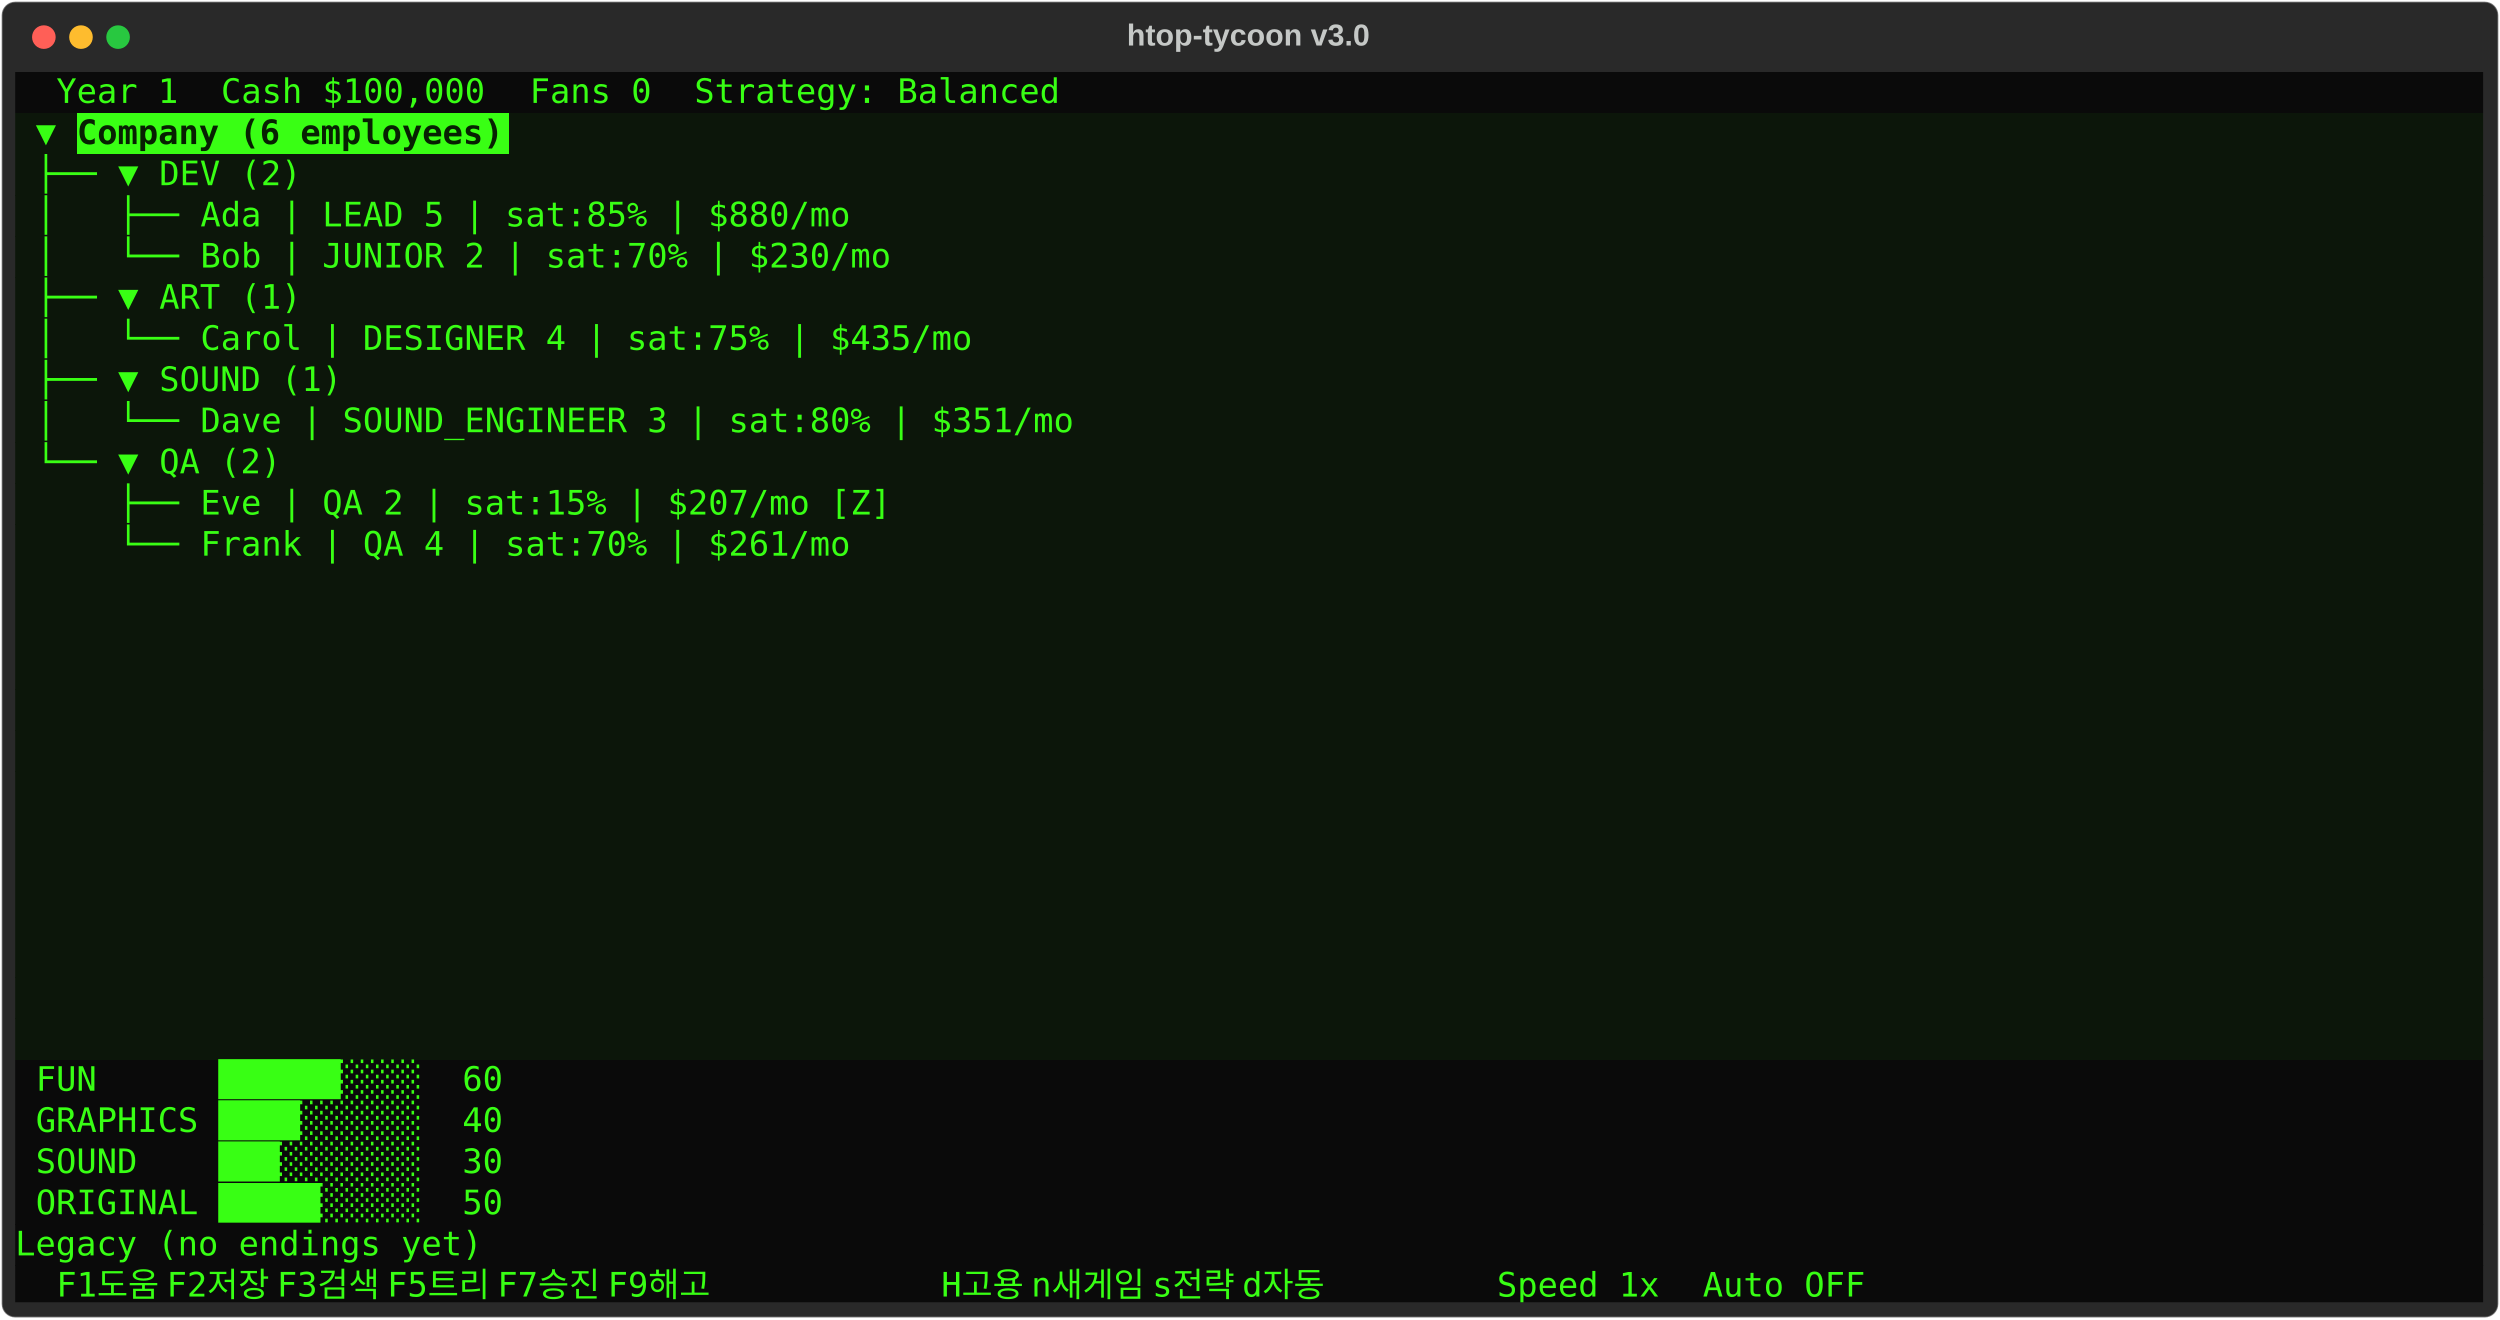
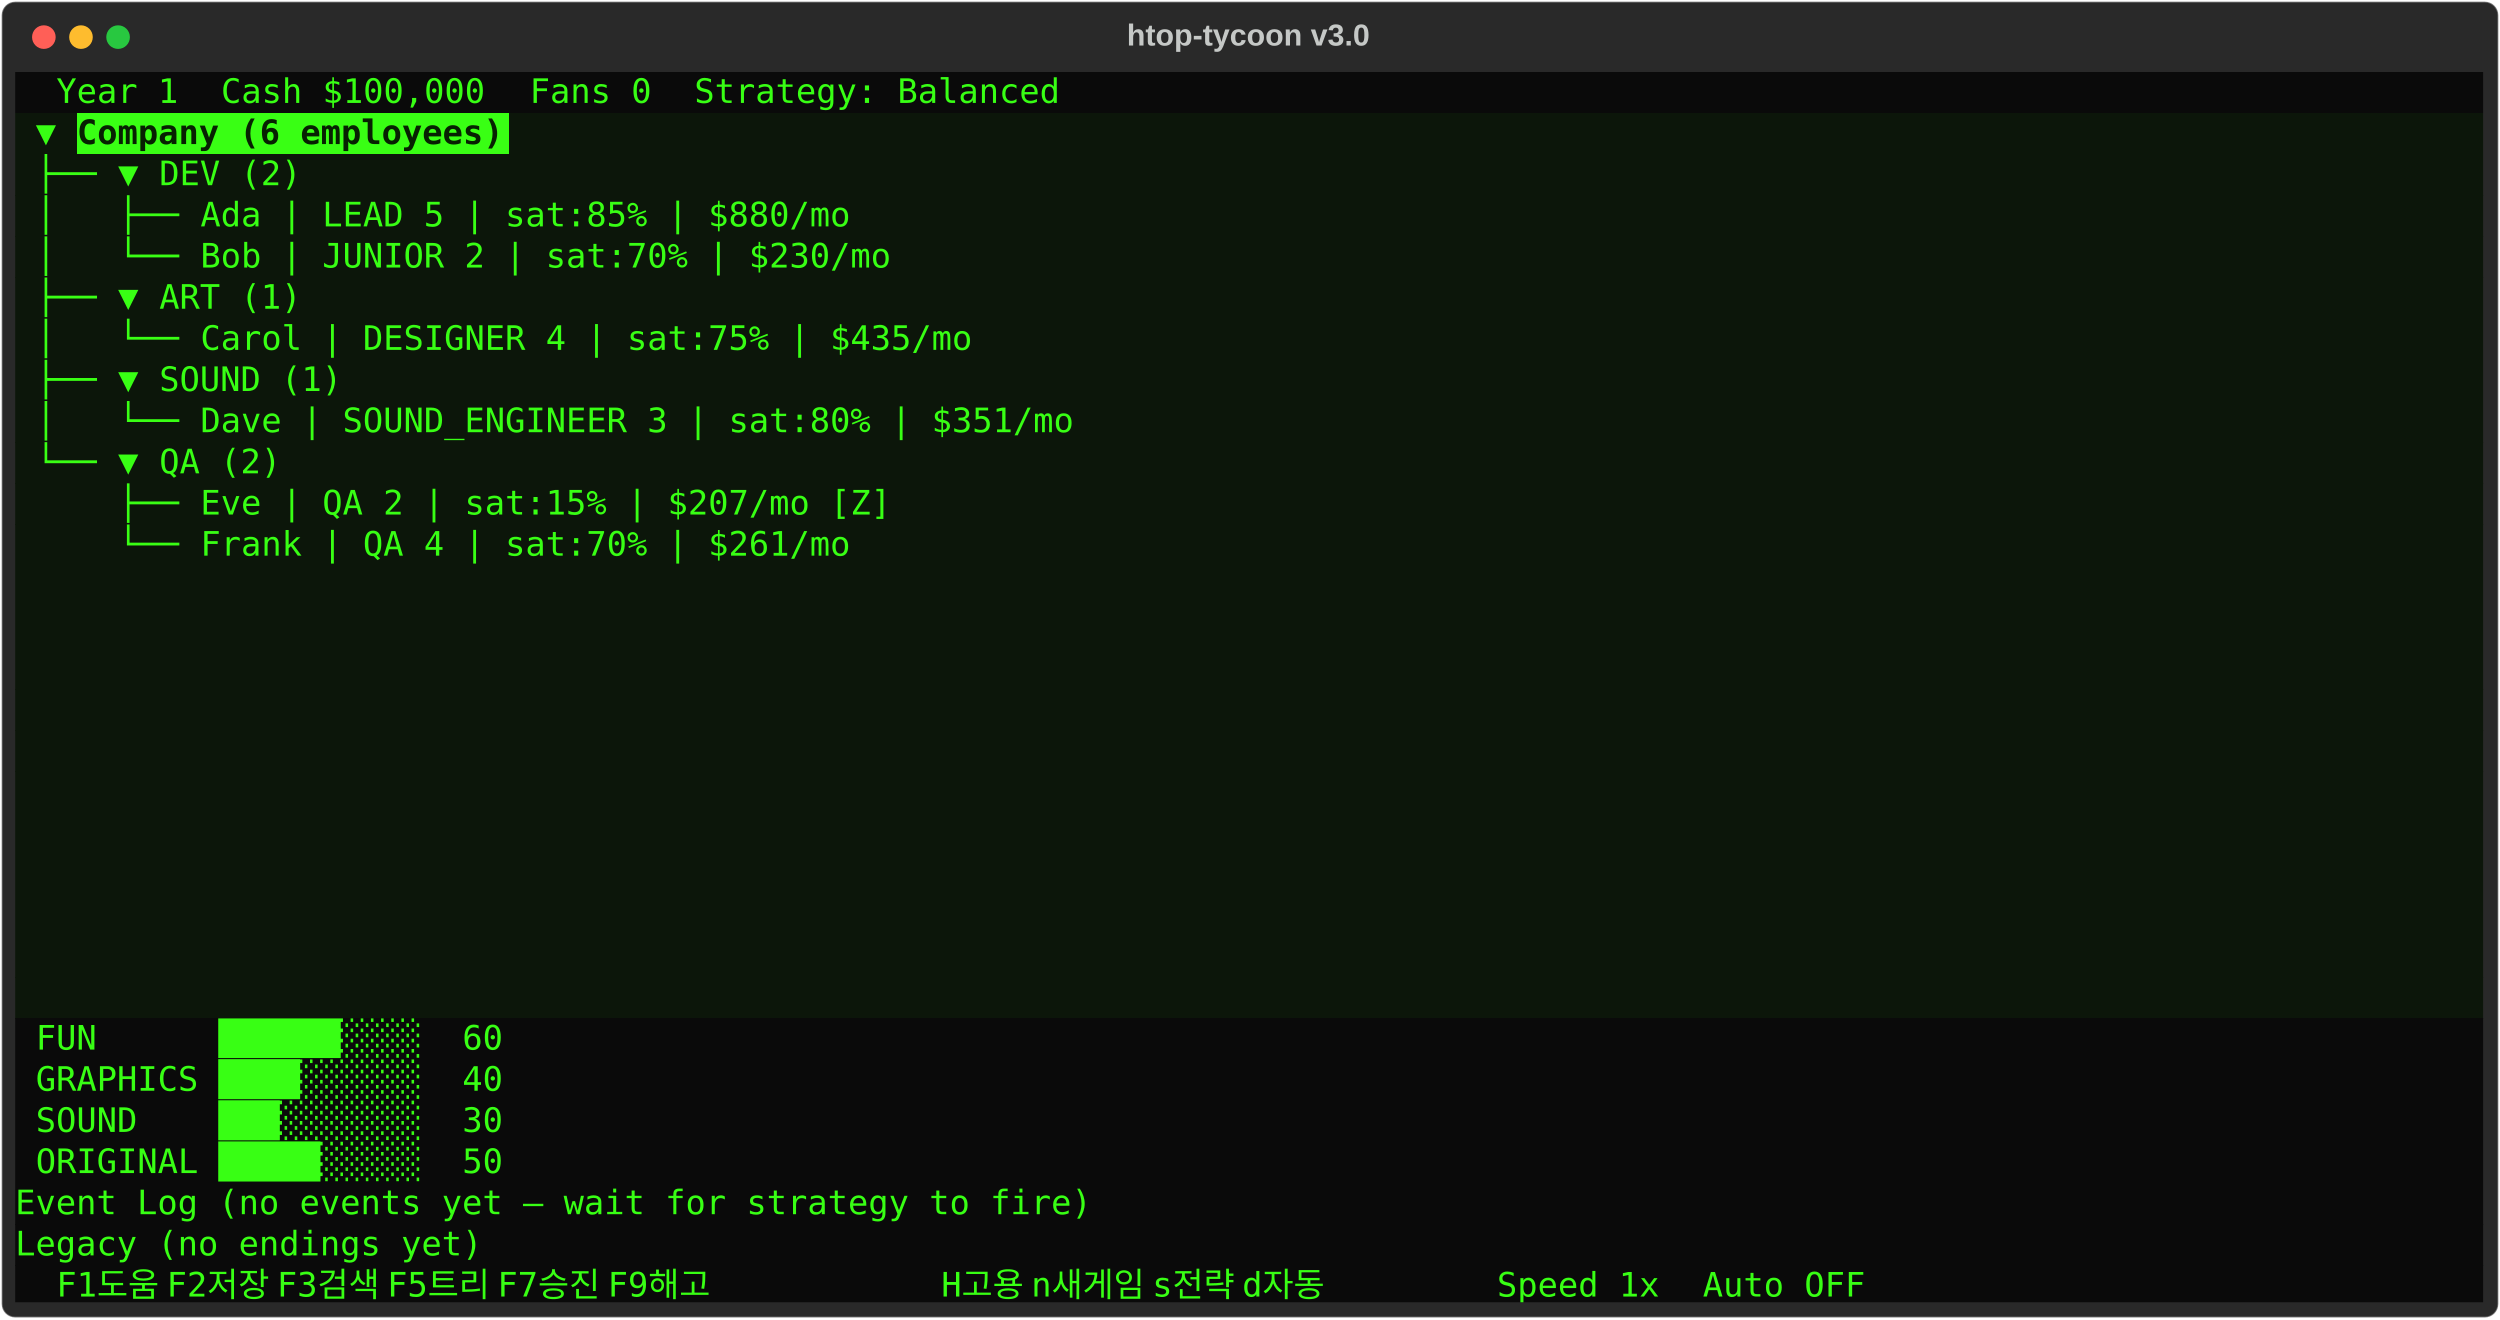
<svg xmlns="http://www.w3.org/2000/svg" class="rich-terminal" viewBox="0 0 1482 782.0">
  <style>

    @font-face {
        font-family: "Fira Code";
        src: local("FiraCode-Regular"),
                url("https://cdnjs.cloudflare.com/ajax/libs/firacode/6.2.0/woff2/FiraCode-Regular.woff2") format("woff2"),
                url("https://cdnjs.cloudflare.com/ajax/libs/firacode/6.2.0/woff/FiraCode-Regular.woff") format("woff");
        font-style: normal;
        font-weight: 400;
    }
    @font-face {
        font-family: "Fira Code";
        src: local("FiraCode-Bold"),
                url("https://cdnjs.cloudflare.com/ajax/libs/firacode/6.2.0/woff2/FiraCode-Bold.woff2") format("woff2"),
                url("https://cdnjs.cloudflare.com/ajax/libs/firacode/6.2.0/woff/FiraCode-Bold.woff") format("woff");
        font-style: bold;
        font-weight: 700;
    }

-     .terminal-2341420287-matrix {
+     .terminal-2433691081-matrix {
        font-family: Fira Code, monospace;
        font-size: 20px;
        line-height: 24.4px;
        font-variant-east-asian: full-width;
    }

-     .terminal-2341420287-title {
+     .terminal-2433691081-title {
        font-size: 18px;
        font-weight: bold;
        font-family: arial;
    }

-     .terminal-2341420287-r1 { fill: #c5c8c6 }
- .terminal-2341420287-r2 { fill: #38ff14 }
- .terminal-2341420287-r3 { fill: #072102;font-weight: bold }
- .terminal-2341420287-r4 { fill: #39ff14 }
+     .terminal-2433691081-r1 { fill: #c5c8c6 }
+ .terminal-2433691081-r2 { fill: #38ff14 }
+ .terminal-2433691081-r3 { fill: #072102;font-weight: bold }
+ .terminal-2433691081-r4 { fill: #39ff14 }
    </style>
  <defs>
-     <clipPath id="terminal-2341420287-clip-terminal">
+     <clipPath id="terminal-2433691081-clip-terminal">
      <rect x="0" y="0" width="1463.0" height="731.0" />
    </clipPath>
-     <clipPath id="terminal-2341420287-line-0">
+     <clipPath id="terminal-2433691081-line-0">
      <rect x="0" y="1.5" width="1464" height="24.65" />
    </clipPath>
-     <clipPath id="terminal-2341420287-line-1">
+     <clipPath id="terminal-2433691081-line-1">
      <rect x="0" y="25.9" width="1464" height="24.65" />
    </clipPath>
-     <clipPath id="terminal-2341420287-line-2">
+     <clipPath id="terminal-2433691081-line-2">
      <rect x="0" y="50.3" width="1464" height="24.65" />
    </clipPath>
-     <clipPath id="terminal-2341420287-line-3">
+     <clipPath id="terminal-2433691081-line-3">
      <rect x="0" y="74.7" width="1464" height="24.65" />
    </clipPath>
-     <clipPath id="terminal-2341420287-line-4">
+     <clipPath id="terminal-2433691081-line-4">
      <rect x="0" y="99.1" width="1464" height="24.65" />
    </clipPath>
-     <clipPath id="terminal-2341420287-line-5">
+     <clipPath id="terminal-2433691081-line-5">
      <rect x="0" y="123.5" width="1464" height="24.65" />
    </clipPath>
-     <clipPath id="terminal-2341420287-line-6">
+     <clipPath id="terminal-2433691081-line-6">
      <rect x="0" y="147.9" width="1464" height="24.65" />
    </clipPath>
-     <clipPath id="terminal-2341420287-line-7">
+     <clipPath id="terminal-2433691081-line-7">
      <rect x="0" y="172.3" width="1464" height="24.65" />
    </clipPath>
-     <clipPath id="terminal-2341420287-line-8">
+     <clipPath id="terminal-2433691081-line-8">
      <rect x="0" y="196.7" width="1464" height="24.65" />
    </clipPath>
-     <clipPath id="terminal-2341420287-line-9">
+     <clipPath id="terminal-2433691081-line-9">
      <rect x="0" y="221.1" width="1464" height="24.65" />
    </clipPath>
-     <clipPath id="terminal-2341420287-line-10">
+     <clipPath id="terminal-2433691081-line-10">
      <rect x="0" y="245.5" width="1464" height="24.65" />
    </clipPath>
-     <clipPath id="terminal-2341420287-line-11">
+     <clipPath id="terminal-2433691081-line-11">
      <rect x="0" y="269.9" width="1464" height="24.65" />
    </clipPath>
-     <clipPath id="terminal-2341420287-line-12">
+     <clipPath id="terminal-2433691081-line-12">
      <rect x="0" y="294.3" width="1464" height="24.65" />
    </clipPath>
-     <clipPath id="terminal-2341420287-line-13">
+     <clipPath id="terminal-2433691081-line-13">
      <rect x="0" y="318.7" width="1464" height="24.65" />
    </clipPath>
-     <clipPath id="terminal-2341420287-line-14">
+     <clipPath id="terminal-2433691081-line-14">
      <rect x="0" y="343.1" width="1464" height="24.65" />
    </clipPath>
-     <clipPath id="terminal-2341420287-line-15">
+     <clipPath id="terminal-2433691081-line-15">
      <rect x="0" y="367.5" width="1464" height="24.65" />
    </clipPath>
-     <clipPath id="terminal-2341420287-line-16">
+     <clipPath id="terminal-2433691081-line-16">
      <rect x="0" y="391.9" width="1464" height="24.65" />
    </clipPath>
-     <clipPath id="terminal-2341420287-line-17">
+     <clipPath id="terminal-2433691081-line-17">
      <rect x="0" y="416.3" width="1464" height="24.65" />
    </clipPath>
-     <clipPath id="terminal-2341420287-line-18">
+     <clipPath id="terminal-2433691081-line-18">
      <rect x="0" y="440.7" width="1464" height="24.65" />
    </clipPath>
-     <clipPath id="terminal-2341420287-line-19">
+     <clipPath id="terminal-2433691081-line-19">
      <rect x="0" y="465.1" width="1464" height="24.65" />
    </clipPath>
-     <clipPath id="terminal-2341420287-line-20">
+     <clipPath id="terminal-2433691081-line-20">
      <rect x="0" y="489.5" width="1464" height="24.65" />
    </clipPath>
-     <clipPath id="terminal-2341420287-line-21">
+     <clipPath id="terminal-2433691081-line-21">
      <rect x="0" y="513.9" width="1464" height="24.65" />
    </clipPath>
-     <clipPath id="terminal-2341420287-line-22">
+     <clipPath id="terminal-2433691081-line-22">
      <rect x="0" y="538.3" width="1464" height="24.65" />
    </clipPath>
-     <clipPath id="terminal-2341420287-line-23">
+     <clipPath id="terminal-2433691081-line-23">
      <rect x="0" y="562.7" width="1464" height="24.65" />
    </clipPath>
-     <clipPath id="terminal-2341420287-line-24">
+     <clipPath id="terminal-2433691081-line-24">
      <rect x="0" y="587.1" width="1464" height="24.65" />
    </clipPath>
-     <clipPath id="terminal-2341420287-line-25">
+     <clipPath id="terminal-2433691081-line-25">
      <rect x="0" y="611.5" width="1464" height="24.65" />
    </clipPath>
-     <clipPath id="terminal-2341420287-line-26">
+     <clipPath id="terminal-2433691081-line-26">
      <rect x="0" y="635.9" width="1464" height="24.65" />
    </clipPath>
-     <clipPath id="terminal-2341420287-line-27">
+     <clipPath id="terminal-2433691081-line-27">
      <rect x="0" y="660.3" width="1464" height="24.65" />
    </clipPath>
-     <clipPath id="terminal-2341420287-line-28">
+     <clipPath id="terminal-2433691081-line-28">
      <rect x="0" y="684.7" width="1464" height="24.65" />
    </clipPath>
  </defs>
  <rect fill="#292929" stroke="rgba(255,255,255,0.35)" stroke-width="1" x="1" y="1" width="1480" height="780" rx="8" />
-   <text class="terminal-2341420287-title" fill="#c5c8c6" text-anchor="middle" x="740" y="27">htop-tycoon v3.0</text>
+   <text class="terminal-2433691081-title" fill="#c5c8c6" text-anchor="middle" x="740" y="27">htop-tycoon v3.0</text>
  <g transform="translate(26,22)">
    <circle cx="0" cy="0" r="7" fill="#ff5f57" />
    <circle cx="22" cy="0" r="7" fill="#febc2e" />
    <circle cx="44" cy="0" r="7" fill="#28c840" />
  </g>
-   <g transform="translate(9, 41)" clip-path="url(#terminal-2341420287-clip-terminal)">
+   <g transform="translate(9, 41)" clip-path="url(#terminal-2433691081-clip-terminal)">
    <rect fill="#0a0a0a" x="0" y="1.5" width="12.2" height="24.65" shape-rendering="crispEdges" />
    <rect fill="#0a0a0a" x="12.2" y="1.5" width="12.2" height="24.65" shape-rendering="crispEdges" />
    <rect fill="#0a0a0a" x="24.4" y="1.5" width="73.2" height="24.65" shape-rendering="crispEdges" />
    <rect fill="#0a0a0a" x="97.6" y="1.5" width="12.2" height="24.65" shape-rendering="crispEdges" />
    <rect fill="#0a0a0a" x="109.8" y="1.5" width="12.2" height="24.65" shape-rendering="crispEdges" />
    <rect fill="#0a0a0a" x="122" y="1.5" width="158.6" height="24.65" shape-rendering="crispEdges" />
    <rect fill="#0a0a0a" x="280.6" y="1.5" width="12.2" height="24.65" shape-rendering="crispEdges" />
    <rect fill="#0a0a0a" x="292.8" y="1.5" width="12.2" height="24.65" shape-rendering="crispEdges" />
    <rect fill="#0a0a0a" x="305" y="1.5" width="73.2" height="24.65" shape-rendering="crispEdges" />
    <rect fill="#0a0a0a" x="378.2" y="1.5" width="12.2" height="24.65" shape-rendering="crispEdges" />
    <rect fill="#0a0a0a" x="390.4" y="1.5" width="12.2" height="24.65" shape-rendering="crispEdges" />
    <rect fill="#0a0a0a" x="402.6" y="1.5" width="219.6" height="24.65" shape-rendering="crispEdges" />
    <rect fill="#0a0a0a" x="622.2" y="1.5" width="12.2" height="24.65" shape-rendering="crispEdges" />
    <rect fill="#0a0a0a" x="634.4" y="1.5" width="817.4" height="24.65" shape-rendering="crispEdges" />
    <rect fill="#0a0a0a" x="1451.8" y="1.5" width="12.2" height="24.65" shape-rendering="crispEdges" />
    <rect fill="#0c160a" x="0" y="25.9" width="12.2" height="24.65" shape-rendering="crispEdges" />
    <rect fill="#0c160a" x="12.2" y="25.9" width="24.4" height="24.65" shape-rendering="crispEdges" />
    <rect fill="#39ff14" x="36.6" y="25.9" width="256.2" height="24.65" shape-rendering="crispEdges" />
    <rect fill="#0c160a" x="292.8" y="25.9" width="1159" height="24.65" shape-rendering="crispEdges" />
    <rect fill="#0c160a" x="1451.8" y="25.9" width="12.2" height="24.65" shape-rendering="crispEdges" />
    <rect fill="#0c160a" x="0" y="50.3" width="12.2" height="24.65" shape-rendering="crispEdges" />
    <rect fill="#0c160a" x="12.2" y="50.3" width="48.8" height="24.65" shape-rendering="crispEdges" />
    <rect fill="#0c160a" x="61" y="50.3" width="24.4" height="24.65" shape-rendering="crispEdges" />
    <rect fill="#0c160a" x="85.4" y="50.3" width="85.4" height="24.65" shape-rendering="crispEdges" />
    <rect fill="#0c160a" x="170.8" y="50.3" width="1281" height="24.65" shape-rendering="crispEdges" />
    <rect fill="#0c160a" x="1451.8" y="50.3" width="12.2" height="24.65" shape-rendering="crispEdges" />
    <rect fill="#0c160a" x="0" y="74.7" width="12.2" height="24.65" shape-rendering="crispEdges" />
    <rect fill="#0c160a" x="12.2" y="74.7" width="48.8" height="24.65" shape-rendering="crispEdges" />
    <rect fill="#0c160a" x="61" y="74.7" width="48.8" height="24.65" shape-rendering="crispEdges" />
    <rect fill="#0c160a" x="109.8" y="74.7" width="390.4" height="24.65" shape-rendering="crispEdges" />
    <rect fill="#0c160a" x="500.2" y="74.7" width="951.6" height="24.65" shape-rendering="crispEdges" />
    <rect fill="#0c160a" x="1451.8" y="74.7" width="12.2" height="24.65" shape-rendering="crispEdges" />
    <rect fill="#0c160a" x="0" y="99.1" width="12.2" height="24.65" shape-rendering="crispEdges" />
    <rect fill="#0c160a" x="12.2" y="99.1" width="48.8" height="24.65" shape-rendering="crispEdges" />
    <rect fill="#0c160a" x="61" y="99.1" width="48.8" height="24.65" shape-rendering="crispEdges" />
    <rect fill="#0c160a" x="109.8" y="99.1" width="414.8" height="24.65" shape-rendering="crispEdges" />
    <rect fill="#0c160a" x="524.6" y="99.1" width="927.2" height="24.65" shape-rendering="crispEdges" />
    <rect fill="#0c160a" x="1451.8" y="99.1" width="12.2" height="24.65" shape-rendering="crispEdges" />
    <rect fill="#0c160a" x="0" y="123.5" width="12.2" height="24.65" shape-rendering="crispEdges" />
    <rect fill="#0c160a" x="12.2" y="123.5" width="48.8" height="24.65" shape-rendering="crispEdges" />
    <rect fill="#0c160a" x="61" y="123.5" width="24.4" height="24.65" shape-rendering="crispEdges" />
    <rect fill="#0c160a" x="85.4" y="123.5" width="85.4" height="24.65" shape-rendering="crispEdges" />
    <rect fill="#0c160a" x="170.8" y="123.5" width="1281" height="24.65" shape-rendering="crispEdges" />
    <rect fill="#0c160a" x="1451.8" y="123.5" width="12.2" height="24.65" shape-rendering="crispEdges" />
    <rect fill="#0c160a" x="0" y="147.9" width="12.2" height="24.65" shape-rendering="crispEdges" />
    <rect fill="#0c160a" x="12.2" y="147.9" width="48.8" height="24.65" shape-rendering="crispEdges" />
    <rect fill="#0c160a" x="61" y="147.9" width="48.8" height="24.65" shape-rendering="crispEdges" />
    <rect fill="#0c160a" x="109.8" y="147.9" width="463.6" height="24.65" shape-rendering="crispEdges" />
    <rect fill="#0c160a" x="573.4" y="147.9" width="878.4" height="24.65" shape-rendering="crispEdges" />
    <rect fill="#0c160a" x="1451.8" y="147.9" width="12.2" height="24.65" shape-rendering="crispEdges" />
    <rect fill="#0c160a" x="0" y="172.3" width="12.2" height="24.65" shape-rendering="crispEdges" />
    <rect fill="#0c160a" x="12.2" y="172.3" width="48.8" height="24.65" shape-rendering="crispEdges" />
    <rect fill="#0c160a" x="61" y="172.3" width="24.4" height="24.65" shape-rendering="crispEdges" />
    <rect fill="#0c160a" x="85.4" y="172.3" width="109.8" height="24.65" shape-rendering="crispEdges" />
    <rect fill="#0c160a" x="195.2" y="172.3" width="1256.6" height="24.65" shape-rendering="crispEdges" />
    <rect fill="#0c160a" x="1451.8" y="172.3" width="12.2" height="24.65" shape-rendering="crispEdges" />
    <rect fill="#0c160a" x="0" y="196.7" width="12.2" height="24.65" shape-rendering="crispEdges" />
    <rect fill="#0c160a" x="12.2" y="196.7" width="48.8" height="24.65" shape-rendering="crispEdges" />
    <rect fill="#0c160a" x="61" y="196.7" width="48.8" height="24.65" shape-rendering="crispEdges" />
    <rect fill="#0c160a" x="109.8" y="196.7" width="524.6" height="24.65" shape-rendering="crispEdges" />
    <rect fill="#0c160a" x="634.4" y="196.7" width="817.4" height="24.65" shape-rendering="crispEdges" />
    <rect fill="#0c160a" x="1451.8" y="196.7" width="12.2" height="24.65" shape-rendering="crispEdges" />
    <rect fill="#0c160a" x="0" y="221.1" width="12.2" height="24.65" shape-rendering="crispEdges" />
    <rect fill="#0c160a" x="12.2" y="221.1" width="48.8" height="24.65" shape-rendering="crispEdges" />
    <rect fill="#0c160a" x="61" y="221.1" width="24.4" height="24.65" shape-rendering="crispEdges" />
    <rect fill="#0c160a" x="85.4" y="221.1" width="73.2" height="24.65" shape-rendering="crispEdges" />
    <rect fill="#0c160a" x="158.6" y="221.1" width="1293.2" height="24.65" shape-rendering="crispEdges" />
    <rect fill="#0c160a" x="1451.8" y="221.1" width="12.2" height="24.65" shape-rendering="crispEdges" />
    <rect fill="#0c160a" x="0" y="245.5" width="12.2" height="24.65" shape-rendering="crispEdges" />
    <rect fill="#0c160a" x="12.2" y="245.5" width="48.8" height="24.65" shape-rendering="crispEdges" />
    <rect fill="#0c160a" x="61" y="245.5" width="48.8" height="24.65" shape-rendering="crispEdges" />
    <rect fill="#0c160a" x="109.8" y="245.5" width="414.8" height="24.65" shape-rendering="crispEdges" />
    <rect fill="#0c160a" x="524.6" y="245.5" width="927.2" height="24.65" shape-rendering="crispEdges" />
    <rect fill="#0c160a" x="1451.8" y="245.5" width="12.2" height="24.65" shape-rendering="crispEdges" />
    <rect fill="#0c160a" x="0" y="269.9" width="12.2" height="24.65" shape-rendering="crispEdges" />
    <rect fill="#0c160a" x="12.2" y="269.9" width="48.8" height="24.65" shape-rendering="crispEdges" />
    <rect fill="#0c160a" x="61" y="269.9" width="48.8" height="24.65" shape-rendering="crispEdges" />
    <rect fill="#0c160a" x="109.8" y="269.9" width="390.4" height="24.65" shape-rendering="crispEdges" />
    <rect fill="#0c160a" x="500.2" y="269.9" width="951.6" height="24.65" shape-rendering="crispEdges" />
    <rect fill="#0c160a" x="1451.8" y="269.9" width="12.2" height="24.65" shape-rendering="crispEdges" />
    <rect fill="#0c160a" x="0" y="294.3" width="12.2" height="24.65" shape-rendering="crispEdges" />
    <rect fill="#0c160a" x="12.2" y="294.3" width="1439.6" height="24.65" shape-rendering="crispEdges" />
    <rect fill="#0c160a" x="1451.8" y="294.3" width="12.2" height="24.65" shape-rendering="crispEdges" />
    <rect fill="#0c160a" x="0" y="318.7" width="12.2" height="24.65" shape-rendering="crispEdges" />
    <rect fill="#0c160a" x="12.2" y="318.7" width="1439.6" height="24.65" shape-rendering="crispEdges" />
    <rect fill="#0c160a" x="1451.8" y="318.7" width="12.2" height="24.65" shape-rendering="crispEdges" />
    <rect fill="#0c160a" x="0" y="343.1" width="12.2" height="24.65" shape-rendering="crispEdges" />
    <rect fill="#0c160a" x="12.2" y="343.1" width="1439.6" height="24.65" shape-rendering="crispEdges" />
    <rect fill="#0c160a" x="1451.8" y="343.1" width="12.2" height="24.65" shape-rendering="crispEdges" />
    <rect fill="#0c160a" x="0" y="367.5" width="12.2" height="24.65" shape-rendering="crispEdges" />
    <rect fill="#0c160a" x="12.2" y="367.5" width="1439.6" height="24.65" shape-rendering="crispEdges" />
    <rect fill="#0c160a" x="1451.8" y="367.5" width="12.2" height="24.65" shape-rendering="crispEdges" />
    <rect fill="#0c160a" x="0" y="391.9" width="12.2" height="24.65" shape-rendering="crispEdges" />
    <rect fill="#0c160a" x="12.2" y="391.9" width="1439.6" height="24.65" shape-rendering="crispEdges" />
    <rect fill="#0c160a" x="1451.8" y="391.9" width="12.2" height="24.65" shape-rendering="crispEdges" />
    <rect fill="#0c160a" x="0" y="416.3" width="12.2" height="24.65" shape-rendering="crispEdges" />
    <rect fill="#0c160a" x="12.2" y="416.3" width="1439.6" height="24.65" shape-rendering="crispEdges" />
    <rect fill="#0c160a" x="1451.8" y="416.3" width="12.2" height="24.65" shape-rendering="crispEdges" />
    <rect fill="#0c160a" x="0" y="440.7" width="12.2" height="24.65" shape-rendering="crispEdges" />
    <rect fill="#0c160a" x="12.2" y="440.7" width="1439.6" height="24.65" shape-rendering="crispEdges" />
    <rect fill="#0c160a" x="1451.8" y="440.7" width="12.2" height="24.65" shape-rendering="crispEdges" />
    <rect fill="#0c160a" x="0" y="465.1" width="12.2" height="24.65" shape-rendering="crispEdges" />
    <rect fill="#0c160a" x="12.2" y="465.1" width="1439.6" height="24.65" shape-rendering="crispEdges" />
    <rect fill="#0c160a" x="1451.8" y="465.1" width="12.2" height="24.65" shape-rendering="crispEdges" />
    <rect fill="#0c160a" x="0" y="489.5" width="12.2" height="24.65" shape-rendering="crispEdges" />
    <rect fill="#0c160a" x="12.2" y="489.5" width="1439.6" height="24.65" shape-rendering="crispEdges" />
    <rect fill="#0c160a" x="1451.8" y="489.5" width="12.2" height="24.65" shape-rendering="crispEdges" />
    <rect fill="#0c160a" x="0" y="513.9" width="12.2" height="24.65" shape-rendering="crispEdges" />
    <rect fill="#0c160a" x="12.2" y="513.9" width="1439.6" height="24.65" shape-rendering="crispEdges" />
    <rect fill="#0c160a" x="1451.8" y="513.9" width="12.2" height="24.65" shape-rendering="crispEdges" />
    <rect fill="#0c160a" x="0" y="538.3" width="12.2" height="24.65" shape-rendering="crispEdges" />
    <rect fill="#0c160a" x="12.2" y="538.3" width="1439.6" height="24.65" shape-rendering="crispEdges" />
    <rect fill="#0c160a" x="1451.8" y="538.3" width="12.2" height="24.65" shape-rendering="crispEdges" />
-     <rect fill="#0c160a" x="0" y="562.7" width="12.2" height="24.65" shape-rendering="crispEdges" />
-     <rect fill="#0c160a" x="12.2" y="562.7" width="1439.6" height="24.65" shape-rendering="crispEdges" />
-     <rect fill="#0c160a" x="1451.8" y="562.7" width="12.2" height="24.65" shape-rendering="crispEdges" />
+     <rect fill="#0a0a0a" x="0" y="562.7" width="12.2" height="24.65" shape-rendering="crispEdges" />
+     <rect fill="#0a0a0a" x="12.2" y="562.7" width="280.6" height="24.65" shape-rendering="crispEdges" />
+     <rect fill="#0a0a0a" x="292.8" y="562.7" width="1159" height="24.65" shape-rendering="crispEdges" />
+     <rect fill="#0a0a0a" x="1451.8" y="562.7" width="12.2" height="24.65" shape-rendering="crispEdges" />
    <rect fill="#0a0a0a" x="0" y="587.1" width="12.2" height="24.65" shape-rendering="crispEdges" />
    <rect fill="#0a0a0a" x="12.2" y="587.1" width="280.6" height="24.65" shape-rendering="crispEdges" />
    <rect fill="#0a0a0a" x="292.8" y="587.1" width="1159" height="24.65" shape-rendering="crispEdges" />
    <rect fill="#0a0a0a" x="1451.8" y="587.1" width="12.2" height="24.65" shape-rendering="crispEdges" />
    <rect fill="#0a0a0a" x="0" y="611.5" width="12.2" height="24.65" shape-rendering="crispEdges" />
    <rect fill="#0a0a0a" x="12.2" y="611.5" width="280.6" height="24.65" shape-rendering="crispEdges" />
    <rect fill="#0a0a0a" x="292.8" y="611.5" width="1159" height="24.65" shape-rendering="crispEdges" />
    <rect fill="#0a0a0a" x="1451.8" y="611.5" width="12.2" height="24.65" shape-rendering="crispEdges" />
    <rect fill="#0a0a0a" x="0" y="635.9" width="12.2" height="24.65" shape-rendering="crispEdges" />
    <rect fill="#0a0a0a" x="12.2" y="635.9" width="280.6" height="24.65" shape-rendering="crispEdges" />
    <rect fill="#0a0a0a" x="292.8" y="635.9" width="1159" height="24.65" shape-rendering="crispEdges" />
    <rect fill="#0a0a0a" x="1451.8" y="635.9" width="12.2" height="24.65" shape-rendering="crispEdges" />
-     <rect fill="#0a0a0a" x="0" y="660.3" width="12.2" height="24.65" shape-rendering="crispEdges" />
-     <rect fill="#0a0a0a" x="12.2" y="660.3" width="280.6" height="24.65" shape-rendering="crispEdges" />
-     <rect fill="#0a0a0a" x="292.8" y="660.3" width="1159" height="24.65" shape-rendering="crispEdges" />
-     <rect fill="#0a0a0a" x="1451.8" y="660.3" width="12.2" height="24.65" shape-rendering="crispEdges" />
+     <rect fill="#0a0a0a" x="0" y="660.3" width="646.6" height="24.65" shape-rendering="crispEdges" />
+     <rect fill="#0a0a0a" x="646.6" y="660.3" width="817.4" height="24.65" shape-rendering="crispEdges" />
    <rect fill="#0a0a0a" x="0" y="684.7" width="280.6" height="24.65" shape-rendering="crispEdges" />
    <rect fill="#0a0a0a" x="280.6" y="684.7" width="1183.4" height="24.65" shape-rendering="crispEdges" />
    <rect fill="#0a0a0a" x="0" y="709.1" width="12.2" height="24.65" shape-rendering="crispEdges" />
    <rect fill="#0a0a0a" x="12.2" y="709.1" width="12.2" height="24.65" shape-rendering="crispEdges" />
    <rect fill="#0a0a0a" x="24.4" y="709.1" width="500.2" height="24.65" shape-rendering="crispEdges" />
    <rect fill="#0a0a0a" x="524.6" y="709.1" width="12.2" height="24.65" shape-rendering="crispEdges" />
    <rect fill="#0a0a0a" x="536.8" y="709.1" width="12.2" height="24.65" shape-rendering="crispEdges" />
    <rect fill="#0a0a0a" x="549" y="709.1" width="305" height="24.65" shape-rendering="crispEdges" />
    <rect fill="#0a0a0a" x="854" y="709.1" width="12.2" height="24.65" shape-rendering="crispEdges" />
    <rect fill="#0a0a0a" x="866.2" y="709.1" width="12.2" height="24.65" shape-rendering="crispEdges" />
    <rect fill="#0a0a0a" x="878.4" y="709.1" width="97.6" height="24.65" shape-rendering="crispEdges" />
    <rect fill="#0a0a0a" x="976" y="709.1" width="12.2" height="24.65" shape-rendering="crispEdges" />
    <rect fill="#0a0a0a" x="988.2" y="709.1" width="12.2" height="24.65" shape-rendering="crispEdges" />
    <rect fill="#0a0a0a" x="1000.4" y="709.1" width="97.6" height="24.65" shape-rendering="crispEdges" />
    <rect fill="#0a0a0a" x="1098" y="709.1" width="12.2" height="24.65" shape-rendering="crispEdges" />
    <rect fill="#0a0a0a" x="1110.2" y="709.1" width="341.6" height="24.65" shape-rendering="crispEdges" />
    <rect fill="#0a0a0a" x="1451.8" y="709.1" width="12.2" height="24.65" shape-rendering="crispEdges" />
-     <g class="terminal-2341420287-matrix">
-       <text class="terminal-2341420287-r2" x="24.4" y="20" textLength="73.2" clip-path="url(#terminal-2341420287-line-0)">Year 1</text>
-       <text class="terminal-2341420287-r2" x="122" y="20" textLength="158.6" clip-path="url(#terminal-2341420287-line-0)">Cash $100,000</text>
-       <text class="terminal-2341420287-r2" x="305" y="20" textLength="73.2" clip-path="url(#terminal-2341420287-line-0)">Fans 0</text>
-       <text class="terminal-2341420287-r2" x="402.6" y="20" textLength="219.6" clip-path="url(#terminal-2341420287-line-0)">Strategy: Balanced</text>
-       <text class="terminal-2341420287-r1" x="1464" y="20" textLength="12.2" clip-path="url(#terminal-2341420287-line-0)">
- </text>
-       <text class="terminal-2341420287-r2" x="12.2" y="44.4" textLength="24.4" clip-path="url(#terminal-2341420287-line-1)">▼ </text>
-       <text class="terminal-2341420287-r3" x="36.6" y="44.4" textLength="256.2" clip-path="url(#terminal-2341420287-line-1)">Company (6 employees)</text>
-       <text class="terminal-2341420287-r1" x="1464" y="44.4" textLength="12.2" clip-path="url(#terminal-2341420287-line-1)">
- </text>
-       <text class="terminal-2341420287-r4" x="12.2" y="68.8" textLength="48.8" clip-path="url(#terminal-2341420287-line-2)">├── </text>
-       <text class="terminal-2341420287-r2" x="61" y="68.8" textLength="24.4" clip-path="url(#terminal-2341420287-line-2)">▼ </text>
-       <text class="terminal-2341420287-r2" x="85.4" y="68.8" textLength="85.4" clip-path="url(#terminal-2341420287-line-2)">DEV (2)</text>
-       <text class="terminal-2341420287-r1" x="1464" y="68.8" textLength="12.2" clip-path="url(#terminal-2341420287-line-2)">
- </text>
-       <text class="terminal-2341420287-r4" x="12.2" y="93.2" textLength="48.8" clip-path="url(#terminal-2341420287-line-3)">│   </text>
-       <text class="terminal-2341420287-r4" x="61" y="93.2" textLength="48.8" clip-path="url(#terminal-2341420287-line-3)">├── </text>
-       <text class="terminal-2341420287-r2" x="109.8" y="93.2" textLength="390.4" clip-path="url(#terminal-2341420287-line-3)">Ada | LEAD 5 | sat:85% | $880/mo</text>
-       <text class="terminal-2341420287-r1" x="1464" y="93.2" textLength="12.2" clip-path="url(#terminal-2341420287-line-3)">
- </text>
-       <text class="terminal-2341420287-r4" x="12.2" y="117.6" textLength="48.8" clip-path="url(#terminal-2341420287-line-4)">│   </text>
-       <text class="terminal-2341420287-r4" x="61" y="117.6" textLength="48.8" clip-path="url(#terminal-2341420287-line-4)">└── </text>
-       <text class="terminal-2341420287-r2" x="109.8" y="117.6" textLength="414.8" clip-path="url(#terminal-2341420287-line-4)">Bob | JUNIOR 2 | sat:70% | $230/mo</text>
-       <text class="terminal-2341420287-r1" x="1464" y="117.6" textLength="12.2" clip-path="url(#terminal-2341420287-line-4)">
- </text>
-       <text class="terminal-2341420287-r4" x="12.2" y="142" textLength="48.8" clip-path="url(#terminal-2341420287-line-5)">├── </text>
-       <text class="terminal-2341420287-r2" x="61" y="142" textLength="24.4" clip-path="url(#terminal-2341420287-line-5)">▼ </text>
-       <text class="terminal-2341420287-r2" x="85.4" y="142" textLength="85.4" clip-path="url(#terminal-2341420287-line-5)">ART (1)</text>
-       <text class="terminal-2341420287-r1" x="1464" y="142" textLength="12.2" clip-path="url(#terminal-2341420287-line-5)">
- </text>
-       <text class="terminal-2341420287-r4" x="12.2" y="166.4" textLength="48.8" clip-path="url(#terminal-2341420287-line-6)">│   </text>
-       <text class="terminal-2341420287-r4" x="61" y="166.4" textLength="48.8" clip-path="url(#terminal-2341420287-line-6)">└── </text>
-       <text class="terminal-2341420287-r2" x="109.8" y="166.4" textLength="463.6" clip-path="url(#terminal-2341420287-line-6)">Carol | DESIGNER 4 | sat:75% | $435/mo</text>
-       <text class="terminal-2341420287-r1" x="1464" y="166.4" textLength="12.2" clip-path="url(#terminal-2341420287-line-6)">
- </text>
-       <text class="terminal-2341420287-r4" x="12.2" y="190.8" textLength="48.8" clip-path="url(#terminal-2341420287-line-7)">├── </text>
-       <text class="terminal-2341420287-r2" x="61" y="190.8" textLength="24.4" clip-path="url(#terminal-2341420287-line-7)">▼ </text>
-       <text class="terminal-2341420287-r2" x="85.4" y="190.8" textLength="109.8" clip-path="url(#terminal-2341420287-line-7)">SOUND (1)</text>
-       <text class="terminal-2341420287-r1" x="1464" y="190.8" textLength="12.2" clip-path="url(#terminal-2341420287-line-7)">
- </text>
-       <text class="terminal-2341420287-r4" x="12.2" y="215.2" textLength="48.8" clip-path="url(#terminal-2341420287-line-8)">│   </text>
-       <text class="terminal-2341420287-r4" x="61" y="215.2" textLength="48.8" clip-path="url(#terminal-2341420287-line-8)">└── </text>
-       <text class="terminal-2341420287-r2" x="109.8" y="215.2" textLength="524.6" clip-path="url(#terminal-2341420287-line-8)">Dave | SOUND_ENGINEER 3 | sat:80% | $351/mo</text>
-       <text class="terminal-2341420287-r1" x="1464" y="215.2" textLength="12.2" clip-path="url(#terminal-2341420287-line-8)">
- </text>
-       <text class="terminal-2341420287-r4" x="12.2" y="239.6" textLength="48.8" clip-path="url(#terminal-2341420287-line-9)">└── </text>
-       <text class="terminal-2341420287-r2" x="61" y="239.6" textLength="24.4" clip-path="url(#terminal-2341420287-line-9)">▼ </text>
-       <text class="terminal-2341420287-r2" x="85.4" y="239.6" textLength="73.2" clip-path="url(#terminal-2341420287-line-9)">QA (2)</text>
-       <text class="terminal-2341420287-r1" x="1464" y="239.6" textLength="12.2" clip-path="url(#terminal-2341420287-line-9)">
- </text>
-       <text class="terminal-2341420287-r4" x="61" y="264" textLength="48.8" clip-path="url(#terminal-2341420287-line-10)">├── </text>
-       <text class="terminal-2341420287-r2" x="109.8" y="264" textLength="414.8" clip-path="url(#terminal-2341420287-line-10)">Eve | QA 2 | sat:15% | $207/mo [Z]</text>
-       <text class="terminal-2341420287-r1" x="1464" y="264" textLength="12.2" clip-path="url(#terminal-2341420287-line-10)">
- </text>
-       <text class="terminal-2341420287-r4" x="61" y="288.4" textLength="48.8" clip-path="url(#terminal-2341420287-line-11)">└── </text>
-       <text class="terminal-2341420287-r2" x="109.8" y="288.4" textLength="390.4" clip-path="url(#terminal-2341420287-line-11)">Frank | QA 4 | sat:70% | $261/mo</text>
-       <text class="terminal-2341420287-r1" x="1464" y="288.4" textLength="12.2" clip-path="url(#terminal-2341420287-line-11)">
- </text>
-       <text class="terminal-2341420287-r1" x="1464" y="312.8" textLength="12.2" clip-path="url(#terminal-2341420287-line-12)">
- </text>
-       <text class="terminal-2341420287-r1" x="1464" y="337.2" textLength="12.2" clip-path="url(#terminal-2341420287-line-13)">
- </text>
-       <text class="terminal-2341420287-r1" x="1464" y="361.6" textLength="12.2" clip-path="url(#terminal-2341420287-line-14)">
- </text>
-       <text class="terminal-2341420287-r1" x="1464" y="386" textLength="12.2" clip-path="url(#terminal-2341420287-line-15)">
- </text>
-       <text class="terminal-2341420287-r1" x="1464" y="410.4" textLength="12.2" clip-path="url(#terminal-2341420287-line-16)">
- </text>
-       <text class="terminal-2341420287-r1" x="1464" y="434.8" textLength="12.2" clip-path="url(#terminal-2341420287-line-17)">
- </text>
-       <text class="terminal-2341420287-r1" x="1464" y="459.2" textLength="12.2" clip-path="url(#terminal-2341420287-line-18)">
- </text>
-       <text class="terminal-2341420287-r1" x="1464" y="483.6" textLength="12.2" clip-path="url(#terminal-2341420287-line-19)">
- </text>
-       <text class="terminal-2341420287-r1" x="1464" y="508" textLength="12.2" clip-path="url(#terminal-2341420287-line-20)">
- </text>
-       <text class="terminal-2341420287-r1" x="1464" y="532.4" textLength="12.2" clip-path="url(#terminal-2341420287-line-21)">
- </text>
-       <text class="terminal-2341420287-r1" x="1464" y="556.8" textLength="12.2" clip-path="url(#terminal-2341420287-line-22)">
- </text>
-       <text class="terminal-2341420287-r1" x="1464" y="581.2" textLength="12.2" clip-path="url(#terminal-2341420287-line-23)">
- </text>
-       <text class="terminal-2341420287-r2" x="12.2" y="605.6" textLength="280.6" clip-path="url(#terminal-2341420287-line-24)">FUN      ██████░░░░  60</text>
-       <text class="terminal-2341420287-r1" x="1464" y="605.6" textLength="12.2" clip-path="url(#terminal-2341420287-line-24)">
- </text>
-       <text class="terminal-2341420287-r2" x="12.2" y="630" textLength="280.6" clip-path="url(#terminal-2341420287-line-25)">GRAPHICS ████░░░░░░  40</text>
-       <text class="terminal-2341420287-r1" x="1464" y="630" textLength="12.2" clip-path="url(#terminal-2341420287-line-25)">
- </text>
-       <text class="terminal-2341420287-r2" x="12.2" y="654.4" textLength="280.6" clip-path="url(#terminal-2341420287-line-26)">SOUND    ███░░░░░░░  30</text>
-       <text class="terminal-2341420287-r1" x="1464" y="654.4" textLength="12.2" clip-path="url(#terminal-2341420287-line-26)">
- </text>
-       <text class="terminal-2341420287-r2" x="12.2" y="678.8" textLength="280.6" clip-path="url(#terminal-2341420287-line-27)">ORIGINAL █████░░░░░  50</text>
-       <text class="terminal-2341420287-r1" x="1464" y="678.8" textLength="12.2" clip-path="url(#terminal-2341420287-line-27)">
- </text>
-       <text class="terminal-2341420287-r2" x="0" y="703.2" textLength="280.6" clip-path="url(#terminal-2341420287-line-28)">Legacy (no endings yet)</text>
-       <text class="terminal-2341420287-r1" x="1464" y="703.2" textLength="12.2" clip-path="url(#terminal-2341420287-line-28)">
- </text>
-       <text class="terminal-2341420287-r2" x="24.4" y="727.6" textLength="353.8" clip-path="url(#terminal-2341420287-line-29)">F1도움 F2저장 F3검색 F5트리 F7승진 F9해고</text>
-       <text class="terminal-2341420287-r2" x="549" y="727.6" textLength="195.2" clip-path="url(#terminal-2341420287-line-29)">H고용 n새게임 s전략 d자동</text>
-       <text class="terminal-2341420287-r2" x="878.4" y="727.6" textLength="97.6" clip-path="url(#terminal-2341420287-line-29)">Speed 1x</text>
-       <text class="terminal-2341420287-r2" x="1000.4" y="727.6" textLength="97.6" clip-path="url(#terminal-2341420287-line-29)">Auto OFF</text>
+     <g class="terminal-2433691081-matrix">
+       <text class="terminal-2433691081-r2" x="24.4" y="20" textLength="73.2" clip-path="url(#terminal-2433691081-line-0)">Year 1</text>
+       <text class="terminal-2433691081-r2" x="122" y="20" textLength="158.6" clip-path="url(#terminal-2433691081-line-0)">Cash $100,000</text>
+       <text class="terminal-2433691081-r2" x="305" y="20" textLength="73.2" clip-path="url(#terminal-2433691081-line-0)">Fans 0</text>
+       <text class="terminal-2433691081-r2" x="402.6" y="20" textLength="219.6" clip-path="url(#terminal-2433691081-line-0)">Strategy: Balanced</text>
+       <text class="terminal-2433691081-r1" x="1464" y="20" textLength="12.2" clip-path="url(#terminal-2433691081-line-0)">
+ </text>
+       <text class="terminal-2433691081-r2" x="12.2" y="44.4" textLength="24.4" clip-path="url(#terminal-2433691081-line-1)">▼ </text>
+       <text class="terminal-2433691081-r3" x="36.6" y="44.4" textLength="256.2" clip-path="url(#terminal-2433691081-line-1)">Company (6 employees)</text>
+       <text class="terminal-2433691081-r1" x="1464" y="44.4" textLength="12.2" clip-path="url(#terminal-2433691081-line-1)">
+ </text>
+       <text class="terminal-2433691081-r4" x="12.2" y="68.8" textLength="48.8" clip-path="url(#terminal-2433691081-line-2)">├── </text>
+       <text class="terminal-2433691081-r2" x="61" y="68.8" textLength="24.4" clip-path="url(#terminal-2433691081-line-2)">▼ </text>
+       <text class="terminal-2433691081-r2" x="85.4" y="68.8" textLength="85.4" clip-path="url(#terminal-2433691081-line-2)">DEV (2)</text>
+       <text class="terminal-2433691081-r1" x="1464" y="68.8" textLength="12.2" clip-path="url(#terminal-2433691081-line-2)">
+ </text>
+       <text class="terminal-2433691081-r4" x="12.2" y="93.2" textLength="48.8" clip-path="url(#terminal-2433691081-line-3)">│   </text>
+       <text class="terminal-2433691081-r4" x="61" y="93.2" textLength="48.8" clip-path="url(#terminal-2433691081-line-3)">├── </text>
+       <text class="terminal-2433691081-r2" x="109.8" y="93.2" textLength="390.4" clip-path="url(#terminal-2433691081-line-3)">Ada | LEAD 5 | sat:85% | $880/mo</text>
+       <text class="terminal-2433691081-r1" x="1464" y="93.2" textLength="12.2" clip-path="url(#terminal-2433691081-line-3)">
+ </text>
+       <text class="terminal-2433691081-r4" x="12.2" y="117.6" textLength="48.8" clip-path="url(#terminal-2433691081-line-4)">│   </text>
+       <text class="terminal-2433691081-r4" x="61" y="117.6" textLength="48.8" clip-path="url(#terminal-2433691081-line-4)">└── </text>
+       <text class="terminal-2433691081-r2" x="109.8" y="117.6" textLength="414.8" clip-path="url(#terminal-2433691081-line-4)">Bob | JUNIOR 2 | sat:70% | $230/mo</text>
+       <text class="terminal-2433691081-r1" x="1464" y="117.6" textLength="12.2" clip-path="url(#terminal-2433691081-line-4)">
+ </text>
+       <text class="terminal-2433691081-r4" x="12.2" y="142" textLength="48.8" clip-path="url(#terminal-2433691081-line-5)">├── </text>
+       <text class="terminal-2433691081-r2" x="61" y="142" textLength="24.4" clip-path="url(#terminal-2433691081-line-5)">▼ </text>
+       <text class="terminal-2433691081-r2" x="85.4" y="142" textLength="85.4" clip-path="url(#terminal-2433691081-line-5)">ART (1)</text>
+       <text class="terminal-2433691081-r1" x="1464" y="142" textLength="12.2" clip-path="url(#terminal-2433691081-line-5)">
+ </text>
+       <text class="terminal-2433691081-r4" x="12.2" y="166.4" textLength="48.8" clip-path="url(#terminal-2433691081-line-6)">│   </text>
+       <text class="terminal-2433691081-r4" x="61" y="166.4" textLength="48.8" clip-path="url(#terminal-2433691081-line-6)">└── </text>
+       <text class="terminal-2433691081-r2" x="109.8" y="166.4" textLength="463.6" clip-path="url(#terminal-2433691081-line-6)">Carol | DESIGNER 4 | sat:75% | $435/mo</text>
+       <text class="terminal-2433691081-r1" x="1464" y="166.4" textLength="12.2" clip-path="url(#terminal-2433691081-line-6)">
+ </text>
+       <text class="terminal-2433691081-r4" x="12.2" y="190.8" textLength="48.8" clip-path="url(#terminal-2433691081-line-7)">├── </text>
+       <text class="terminal-2433691081-r2" x="61" y="190.8" textLength="24.4" clip-path="url(#terminal-2433691081-line-7)">▼ </text>
+       <text class="terminal-2433691081-r2" x="85.4" y="190.8" textLength="109.8" clip-path="url(#terminal-2433691081-line-7)">SOUND (1)</text>
+       <text class="terminal-2433691081-r1" x="1464" y="190.8" textLength="12.2" clip-path="url(#terminal-2433691081-line-7)">
+ </text>
+       <text class="terminal-2433691081-r4" x="12.2" y="215.2" textLength="48.8" clip-path="url(#terminal-2433691081-line-8)">│   </text>
+       <text class="terminal-2433691081-r4" x="61" y="215.2" textLength="48.8" clip-path="url(#terminal-2433691081-line-8)">└── </text>
+       <text class="terminal-2433691081-r2" x="109.8" y="215.2" textLength="524.6" clip-path="url(#terminal-2433691081-line-8)">Dave | SOUND_ENGINEER 3 | sat:80% | $351/mo</text>
+       <text class="terminal-2433691081-r1" x="1464" y="215.2" textLength="12.2" clip-path="url(#terminal-2433691081-line-8)">
+ </text>
+       <text class="terminal-2433691081-r4" x="12.2" y="239.6" textLength="48.8" clip-path="url(#terminal-2433691081-line-9)">└── </text>
+       <text class="terminal-2433691081-r2" x="61" y="239.6" textLength="24.4" clip-path="url(#terminal-2433691081-line-9)">▼ </text>
+       <text class="terminal-2433691081-r2" x="85.4" y="239.6" textLength="73.2" clip-path="url(#terminal-2433691081-line-9)">QA (2)</text>
+       <text class="terminal-2433691081-r1" x="1464" y="239.6" textLength="12.2" clip-path="url(#terminal-2433691081-line-9)">
+ </text>
+       <text class="terminal-2433691081-r4" x="61" y="264" textLength="48.8" clip-path="url(#terminal-2433691081-line-10)">├── </text>
+       <text class="terminal-2433691081-r2" x="109.8" y="264" textLength="414.8" clip-path="url(#terminal-2433691081-line-10)">Eve | QA 2 | sat:15% | $207/mo [Z]</text>
+       <text class="terminal-2433691081-r1" x="1464" y="264" textLength="12.2" clip-path="url(#terminal-2433691081-line-10)">
+ </text>
+       <text class="terminal-2433691081-r4" x="61" y="288.4" textLength="48.8" clip-path="url(#terminal-2433691081-line-11)">└── </text>
+       <text class="terminal-2433691081-r2" x="109.8" y="288.4" textLength="390.4" clip-path="url(#terminal-2433691081-line-11)">Frank | QA 4 | sat:70% | $261/mo</text>
+       <text class="terminal-2433691081-r1" x="1464" y="288.4" textLength="12.2" clip-path="url(#terminal-2433691081-line-11)">
+ </text>
+       <text class="terminal-2433691081-r1" x="1464" y="312.8" textLength="12.2" clip-path="url(#terminal-2433691081-line-12)">
+ </text>
+       <text class="terminal-2433691081-r1" x="1464" y="337.2" textLength="12.2" clip-path="url(#terminal-2433691081-line-13)">
+ </text>
+       <text class="terminal-2433691081-r1" x="1464" y="361.6" textLength="12.2" clip-path="url(#terminal-2433691081-line-14)">
+ </text>
+       <text class="terminal-2433691081-r1" x="1464" y="386" textLength="12.2" clip-path="url(#terminal-2433691081-line-15)">
+ </text>
+       <text class="terminal-2433691081-r1" x="1464" y="410.4" textLength="12.2" clip-path="url(#terminal-2433691081-line-16)">
+ </text>
+       <text class="terminal-2433691081-r1" x="1464" y="434.8" textLength="12.2" clip-path="url(#terminal-2433691081-line-17)">
+ </text>
+       <text class="terminal-2433691081-r1" x="1464" y="459.2" textLength="12.2" clip-path="url(#terminal-2433691081-line-18)">
+ </text>
+       <text class="terminal-2433691081-r1" x="1464" y="483.6" textLength="12.2" clip-path="url(#terminal-2433691081-line-19)">
+ </text>
+       <text class="terminal-2433691081-r1" x="1464" y="508" textLength="12.2" clip-path="url(#terminal-2433691081-line-20)">
+ </text>
+       <text class="terminal-2433691081-r1" x="1464" y="532.4" textLength="12.2" clip-path="url(#terminal-2433691081-line-21)">
+ </text>
+       <text class="terminal-2433691081-r1" x="1464" y="556.8" textLength="12.2" clip-path="url(#terminal-2433691081-line-22)">
+ </text>
+       <text class="terminal-2433691081-r2" x="12.2" y="581.2" textLength="280.6" clip-path="url(#terminal-2433691081-line-23)">FUN      ██████░░░░  60</text>
+       <text class="terminal-2433691081-r1" x="1464" y="581.2" textLength="12.2" clip-path="url(#terminal-2433691081-line-23)">
+ </text>
+       <text class="terminal-2433691081-r2" x="12.2" y="605.6" textLength="280.6" clip-path="url(#terminal-2433691081-line-24)">GRAPHICS ████░░░░░░  40</text>
+       <text class="terminal-2433691081-r1" x="1464" y="605.6" textLength="12.2" clip-path="url(#terminal-2433691081-line-24)">
+ </text>
+       <text class="terminal-2433691081-r2" x="12.2" y="630" textLength="280.6" clip-path="url(#terminal-2433691081-line-25)">SOUND    ███░░░░░░░  30</text>
+       <text class="terminal-2433691081-r1" x="1464" y="630" textLength="12.2" clip-path="url(#terminal-2433691081-line-25)">
+ </text>
+       <text class="terminal-2433691081-r2" x="12.2" y="654.4" textLength="280.6" clip-path="url(#terminal-2433691081-line-26)">ORIGINAL █████░░░░░  50</text>
+       <text class="terminal-2433691081-r1" x="1464" y="654.4" textLength="12.2" clip-path="url(#terminal-2433691081-line-26)">
+ </text>
+       <text class="terminal-2433691081-r2" x="0" y="678.8" textLength="646.6" clip-path="url(#terminal-2433691081-line-27)">Event Log (no events yet — wait for strategy to fire)</text>
+       <text class="terminal-2433691081-r1" x="1464" y="678.8" textLength="12.2" clip-path="url(#terminal-2433691081-line-27)">
+ </text>
+       <text class="terminal-2433691081-r2" x="0" y="703.2" textLength="280.6" clip-path="url(#terminal-2433691081-line-28)">Legacy (no endings yet)</text>
+       <text class="terminal-2433691081-r1" x="1464" y="703.2" textLength="12.2" clip-path="url(#terminal-2433691081-line-28)">
+ </text>
+       <text class="terminal-2433691081-r2" x="24.4" y="727.6" textLength="353.8" clip-path="url(#terminal-2433691081-line-29)">F1도움 F2저장 F3검색 F5트리 F7승진 F9해고</text>
+       <text class="terminal-2433691081-r2" x="549" y="727.6" textLength="195.2" clip-path="url(#terminal-2433691081-line-29)">H고용 n새게임 s전략 d자동</text>
+       <text class="terminal-2433691081-r2" x="878.4" y="727.6" textLength="97.6" clip-path="url(#terminal-2433691081-line-29)">Speed 1x</text>
+       <text class="terminal-2433691081-r2" x="1000.4" y="727.6" textLength="97.6" clip-path="url(#terminal-2433691081-line-29)">Auto OFF</text>
    </g>
  </g>
</svg>
